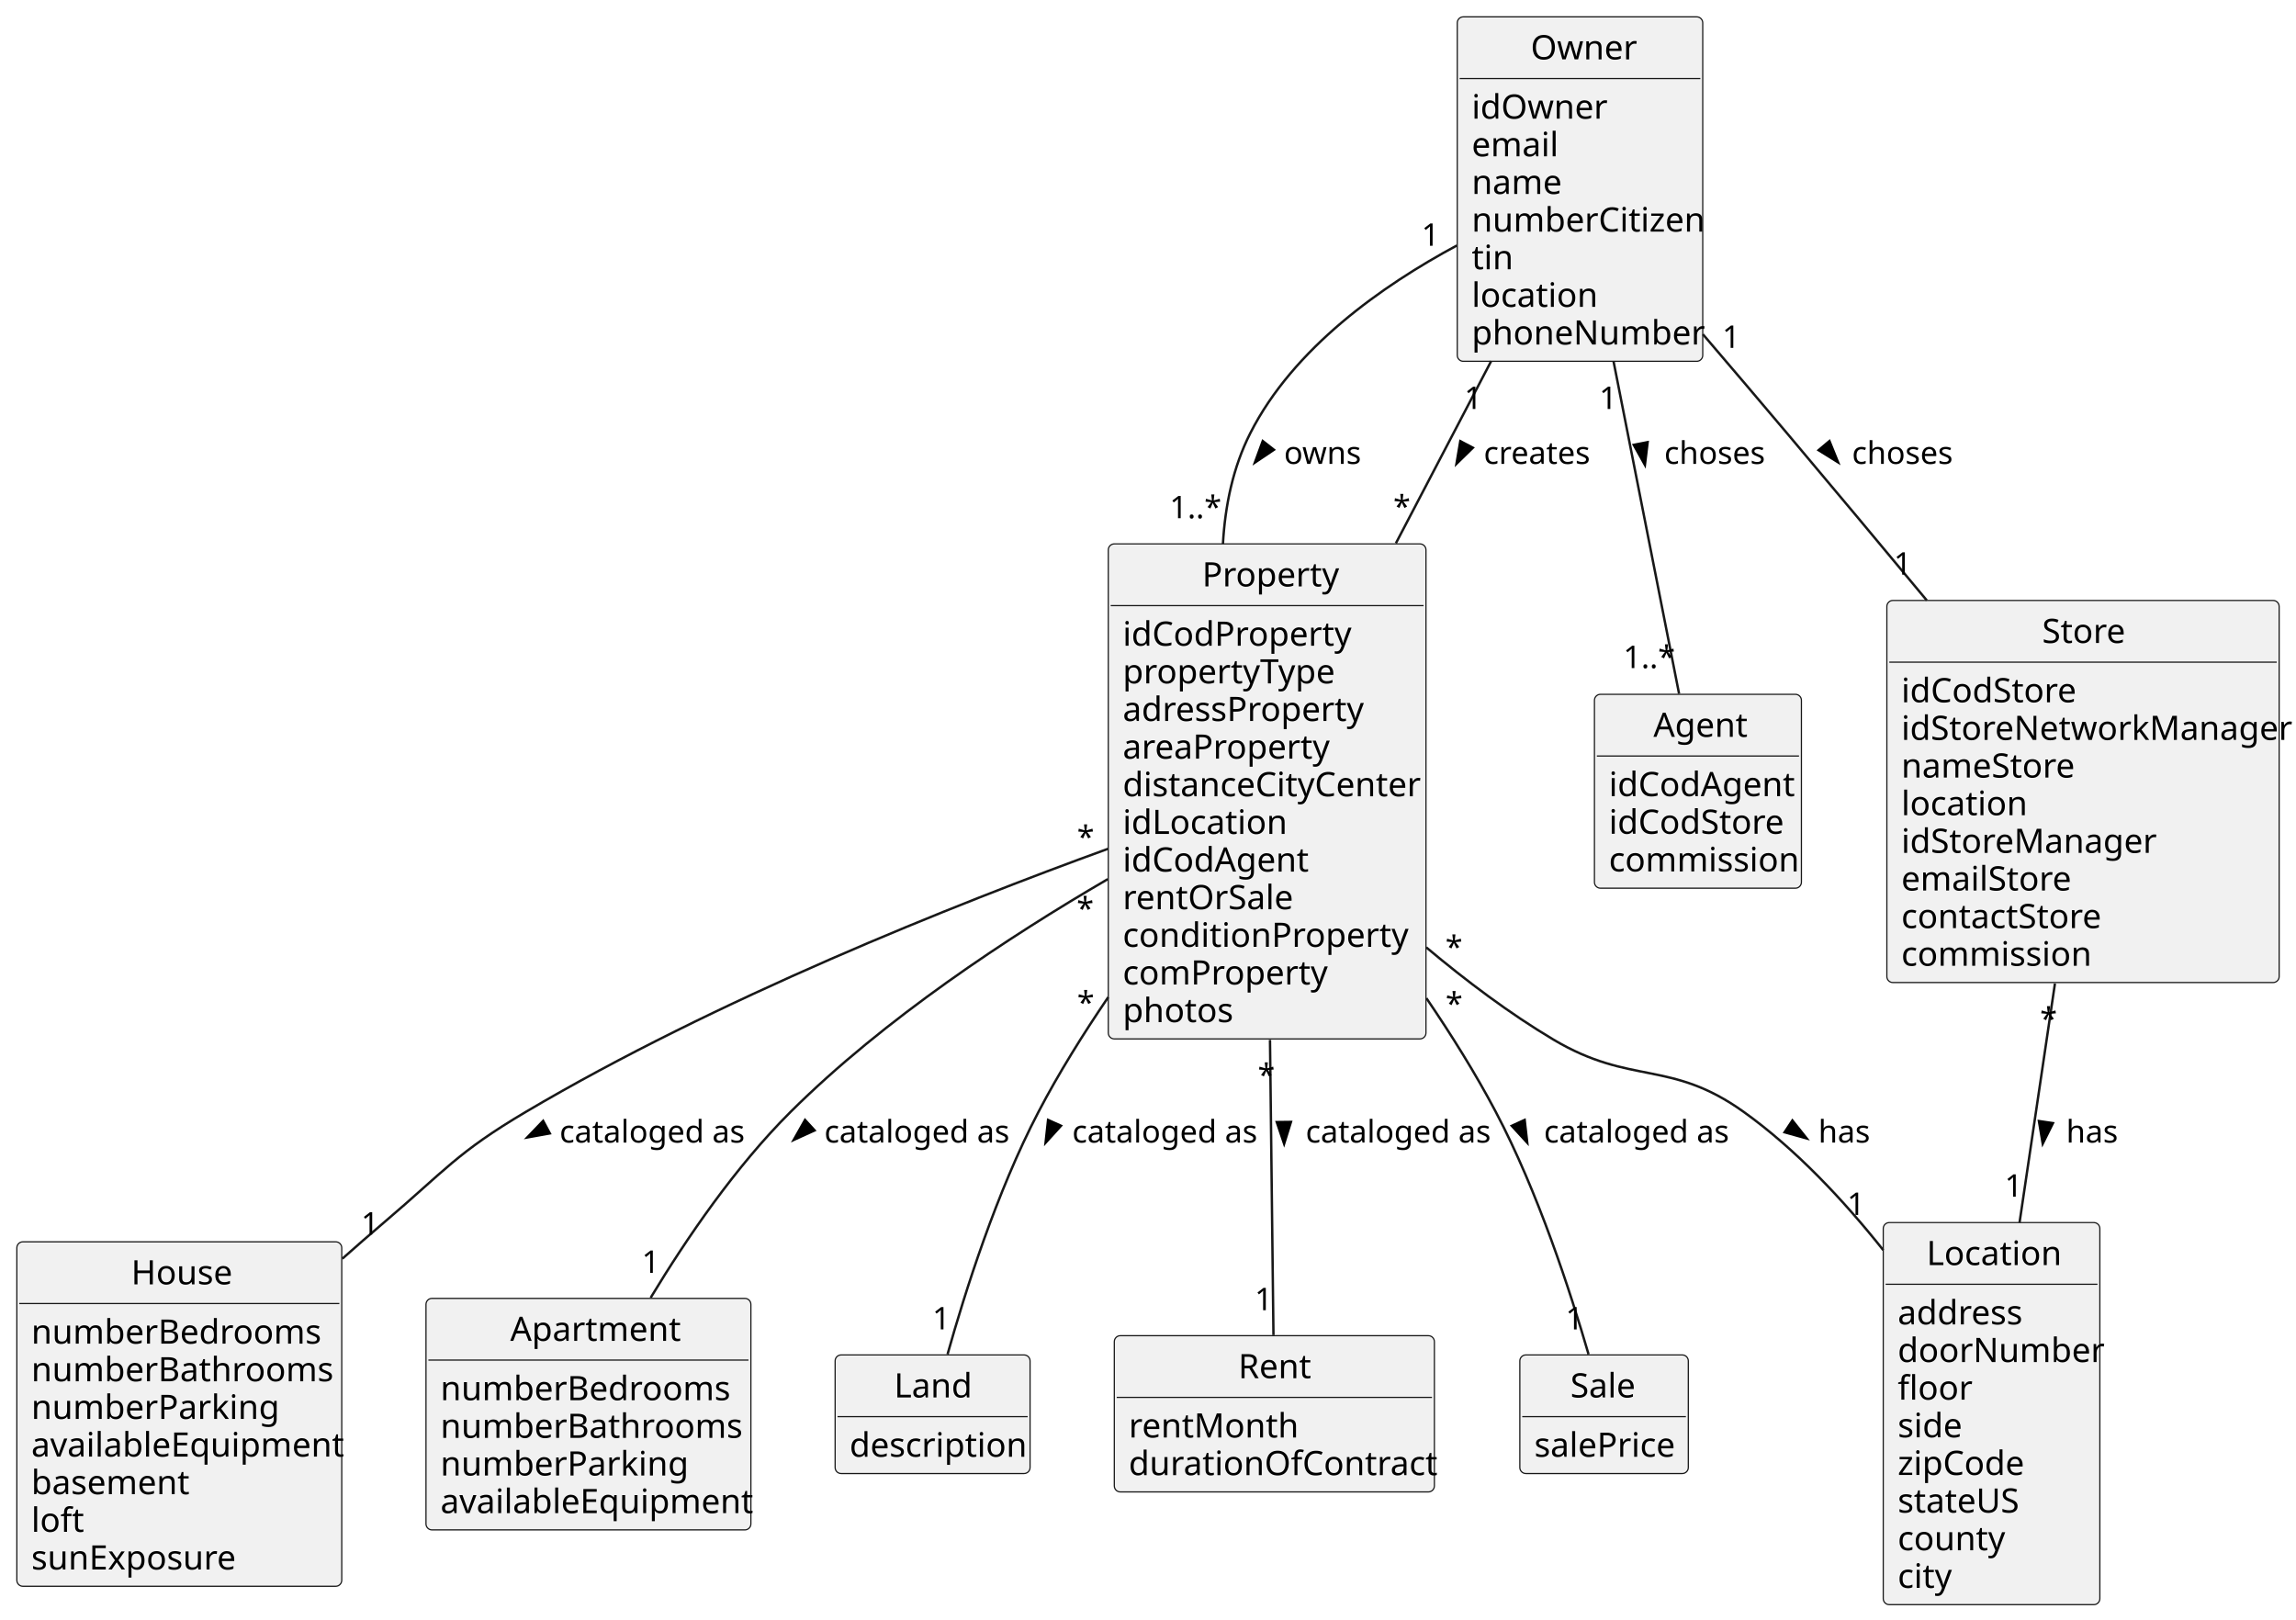
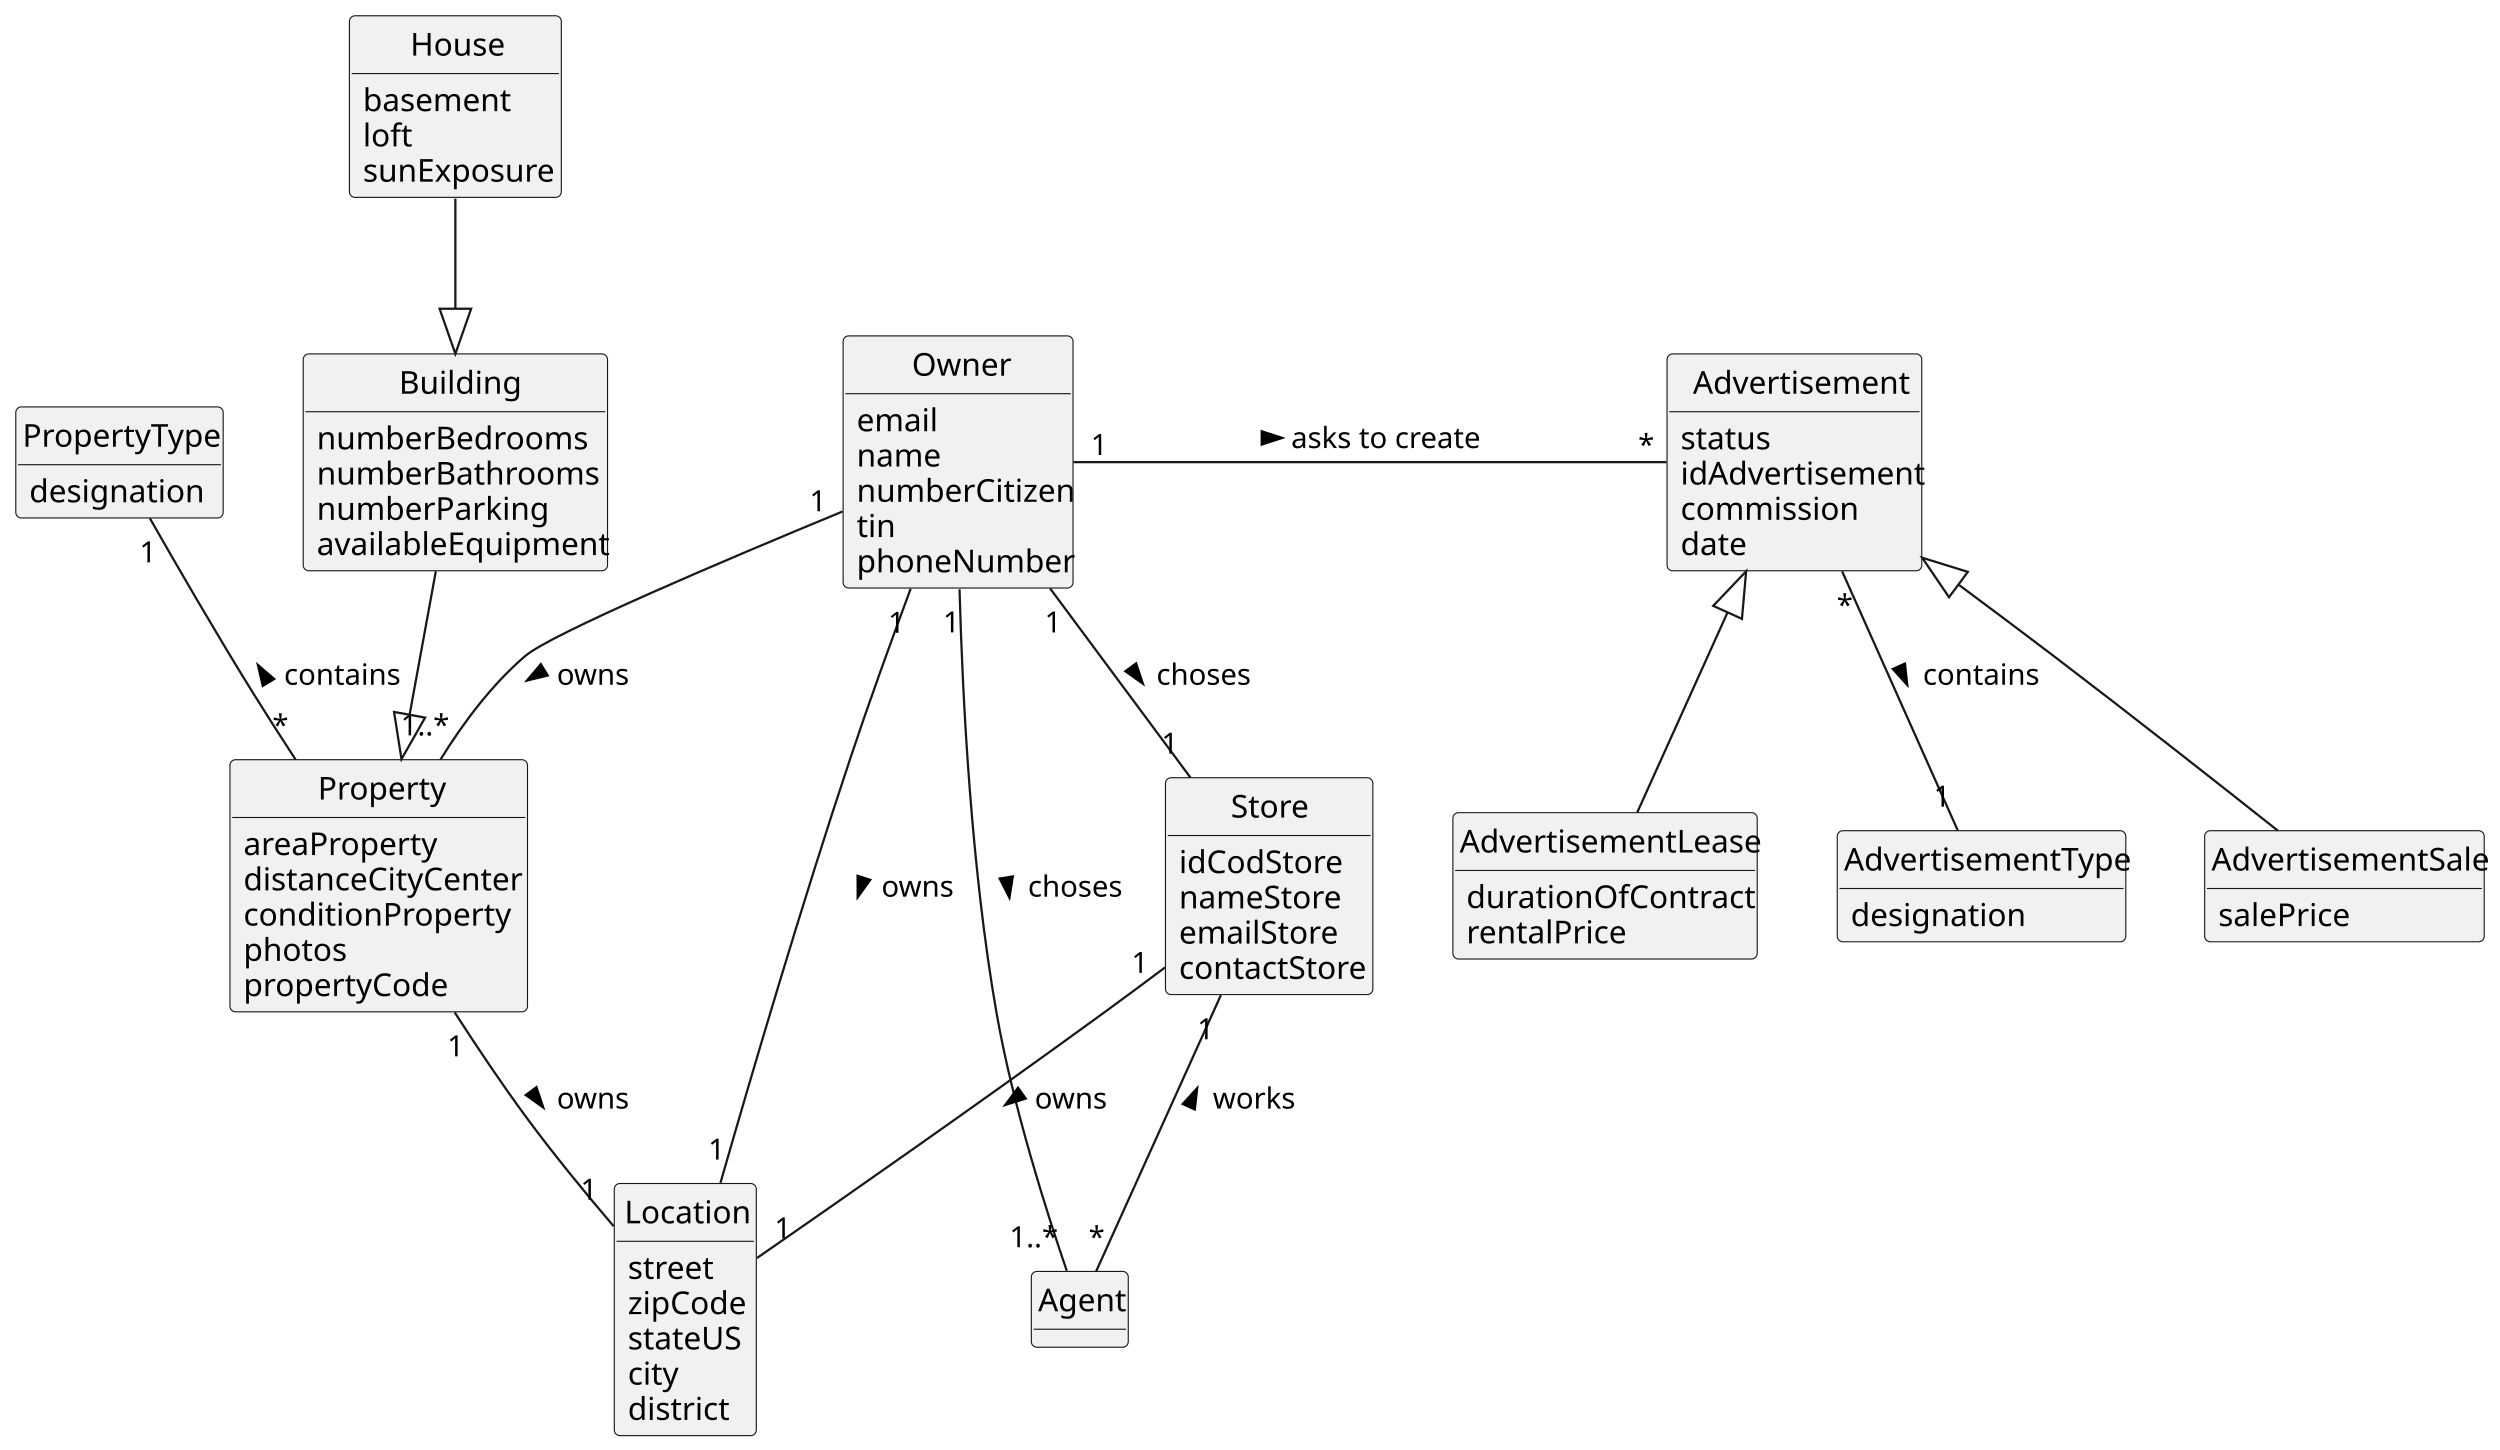
- <svg xmlns="http://www.w3.org/2000/svg" contentStyleType="text/css" height="673px" preserveAspectRatio="none" style="width:954px;height:673px;background:#FFFFFF;" version="1.1" viewBox="0 0 954 673" width="954px" zoomAndPan="magnify">
+ <svg xmlns="http://www.w3.org/2000/svg" contentStyleType="text/css" height="643px" preserveAspectRatio="none" style="width:1109px;height:643px;background:#FFFFFF;" version="1.1" viewBox="0 0 1109 643" width="1109px" zoomAndPan="magnify">
  <defs />
  <g>
    <g id="elem_Owner">
-       <rect codeLine="18" fill="#F1F1F1" height="143.125" id="Owner" rx="2.5" ry="2.5" style="stroke:#181818;stroke-width:0.5;" width="102" x="605.5" y="7" />
-       <text fill="#000000" font-family="sans-serif" font-size="14" lengthAdjust="spacing" textLength="41" x="636" y="24.674">Owner</text>
-       <line style="stroke:#181818;stroke-width:0.5;" x1="606.5" x2="706.5" y1="32.641" y2="32.641" />
-       <text fill="#000000" font-family="sans-serif" font-size="14" lengthAdjust="spacing" textLength="52" x="611.5" y="49.315">idOwner</text>
-       <text fill="#000000" font-family="sans-serif" font-size="14" lengthAdjust="spacing" textLength="33" x="611.5" y="64.955">email</text>
-       <text fill="#000000" font-family="sans-serif" font-size="14" lengthAdjust="spacing" textLength="35" x="611.5" y="80.596">name</text>
-       <text fill="#000000" font-family="sans-serif" font-size="14" lengthAdjust="spacing" textLength="90" x="611.5" y="96.236">numberCitizen</text>
-       <text fill="#000000" font-family="sans-serif" font-size="14" lengthAdjust="spacing" textLength="15" x="611.5" y="111.877">tin</text>
-       <text fill="#000000" font-family="sans-serif" font-size="14" lengthAdjust="spacing" textLength="49" x="611.5" y="127.518">location</text>
-       <text fill="#000000" font-family="sans-serif" font-size="14" lengthAdjust="spacing" textLength="89" x="611.5" y="143.158">phoneNumber</text>
+       <rect codeLine="18" fill="#F1F1F1" height="111.844" id="Owner" rx="2.5" ry="2.5" style="stroke:#181818;stroke-width:0.5;" width="102" x="374" y="149" />
+       <text fill="#000000" font-family="sans-serif" font-size="14" lengthAdjust="spacing" textLength="41" x="404.5" y="166.674">Owner</text>
+       <line style="stroke:#181818;stroke-width:0.5;" x1="375" x2="475" y1="174.641" y2="174.641" />
+       <text fill="#000000" font-family="sans-serif" font-size="14" lengthAdjust="spacing" textLength="33" x="380" y="191.315">email</text>
+       <text fill="#000000" font-family="sans-serif" font-size="14" lengthAdjust="spacing" textLength="35" x="380" y="206.955">name</text>
+       <text fill="#000000" font-family="sans-serif" font-size="14" lengthAdjust="spacing" textLength="90" x="380" y="222.596">numberCitizen</text>
+       <text fill="#000000" font-family="sans-serif" font-size="14" lengthAdjust="spacing" textLength="15" x="380" y="238.236">tin</text>
+       <text fill="#000000" font-family="sans-serif" font-size="14" lengthAdjust="spacing" textLength="89" x="380" y="253.877">phoneNumber</text>
    </g>
    <g id="elem_Property">
-       <rect codeLine="28" fill="#F1F1F1" height="205.688" id="Property" rx="2.5" ry="2.5" style="stroke:#181818;stroke-width:0.5;" width="132" x="460.5" y="226" />
-       <text fill="#000000" font-family="sans-serif" font-size="14" lengthAdjust="spacing" textLength="54" x="499.5" y="243.674">Property</text>
-       <line style="stroke:#181818;stroke-width:0.5;" x1="461.5" x2="591.5" y1="251.641" y2="251.641" />
-       <text fill="#000000" font-family="sans-serif" font-size="14" lengthAdjust="spacing" textLength="91" x="466.5" y="268.315">idCodProperty</text>
-       <text fill="#000000" font-family="sans-serif" font-size="14" lengthAdjust="spacing" textLength="85" x="466.5" y="283.955">propertyType</text>
-       <text fill="#000000" font-family="sans-serif" font-size="14" lengthAdjust="spacing" textLength="97" x="466.5" y="299.596">adressProperty</text>
-       <text fill="#000000" font-family="sans-serif" font-size="14" lengthAdjust="spacing" textLength="83" x="466.5" y="315.236">areaProperty</text>
-       <text fill="#000000" font-family="sans-serif" font-size="14" lengthAdjust="spacing" textLength="120" x="466.5" y="330.877">distanceCityCenter</text>
-       <text fill="#000000" font-family="sans-serif" font-size="14" lengthAdjust="spacing" textLength="65" x="466.5" y="346.518">idLocation</text>
-       <text fill="#000000" font-family="sans-serif" font-size="14" lengthAdjust="spacing" textLength="74" x="466.5" y="362.158">idCodAgent</text>
-       <text fill="#000000" font-family="sans-serif" font-size="14" lengthAdjust="spacing" textLength="69" x="466.5" y="377.799">rentOrSale</text>
-       <text fill="#000000" font-family="sans-serif" font-size="14" lengthAdjust="spacing" textLength="111" x="466.5" y="393.44">conditionProperty</text>
-       <text fill="#000000" font-family="sans-serif" font-size="14" lengthAdjust="spacing" textLength="80" x="466.5" y="409.08">comProperty</text>
-       <text fill="#000000" font-family="sans-serif" font-size="14" lengthAdjust="spacing" textLength="43" x="466.5" y="424.721">photos</text>
+       <rect codeLine="26" fill="#F1F1F1" height="111.844" id="Property" rx="2.5" ry="2.5" style="stroke:#181818;stroke-width:0.5;" width="132" x="102" y="337" />
+       <text fill="#000000" font-family="sans-serif" font-size="14" lengthAdjust="spacing" textLength="54" x="141" y="354.674">Property</text>
+       <line style="stroke:#181818;stroke-width:0.5;" x1="103" x2="233" y1="362.641" y2="362.641" />
+       <text fill="#000000" font-family="sans-serif" font-size="14" lengthAdjust="spacing" textLength="83" x="108" y="379.315">areaProperty</text>
+       <text fill="#000000" font-family="sans-serif" font-size="14" lengthAdjust="spacing" textLength="120" x="108" y="394.955">distanceCityCenter</text>
+       <text fill="#000000" font-family="sans-serif" font-size="14" lengthAdjust="spacing" textLength="111" x="108" y="410.596">conditionProperty</text>
+       <text fill="#000000" font-family="sans-serif" font-size="14" lengthAdjust="spacing" textLength="43" x="108" y="426.236">photos</text>
+       <text fill="#000000" font-family="sans-serif" font-size="14" lengthAdjust="spacing" textLength="87" x="108" y="441.877">propertyCode</text>
    </g>
    <g id="elem_House">
-       <rect codeLine="42" fill="#F1F1F1" height="143.125" id="House" rx="2.5" ry="2.5" style="stroke:#181818;stroke-width:0.5;" width="135" x="7" y="516" />
-       <text fill="#000000" font-family="sans-serif" font-size="14" lengthAdjust="spacing" textLength="40" x="54.5" y="533.674">House</text>
-       <line style="stroke:#181818;stroke-width:0.5;" x1="8" x2="141" y1="541.641" y2="541.641" />
-       <text fill="#000000" font-family="sans-serif" font-size="14" lengthAdjust="spacing" textLength="112" x="13" y="558.314">numberBedrooms</text>
-       <text fill="#000000" font-family="sans-serif" font-size="14" lengthAdjust="spacing" textLength="116" x="13" y="573.955">numberBathrooms</text>
-       <text fill="#000000" font-family="sans-serif" font-size="14" lengthAdjust="spacing" textLength="96" x="13" y="589.596">numberParking</text>
-       <text fill="#000000" font-family="sans-serif" font-size="14" lengthAdjust="spacing" textLength="123" x="13" y="605.236">availableEquipment</text>
-       <text fill="#000000" font-family="sans-serif" font-size="14" lengthAdjust="spacing" textLength="62" x="13" y="620.877">basement</text>
-       <text fill="#000000" font-family="sans-serif" font-size="14" lengthAdjust="spacing" textLength="19" x="13" y="636.518">loft</text>
-       <text fill="#000000" font-family="sans-serif" font-size="14" lengthAdjust="spacing" textLength="82" x="13" y="652.158">sunExposure</text>
+       <rect codeLine="34" fill="#F1F1F1" height="80.562" id="House" rx="2.5" ry="2.5" style="stroke:#181818;stroke-width:0.5;" width="94" x="155" y="7" />
+       <text fill="#000000" font-family="sans-serif" font-size="14" lengthAdjust="spacing" textLength="40" x="182" y="24.674">House</text>
+       <line style="stroke:#181818;stroke-width:0.5;" x1="156" x2="248" y1="32.641" y2="32.641" />
+       <text fill="#000000" font-family="sans-serif" font-size="14" lengthAdjust="spacing" textLength="62" x="161" y="49.315">basement</text>
+       <text fill="#000000" font-family="sans-serif" font-size="14" lengthAdjust="spacing" textLength="19" x="161" y="64.955">loft</text>
+       <text fill="#000000" font-family="sans-serif" font-size="14" lengthAdjust="spacing" textLength="82" x="161" y="80.596">sunExposure</text>
    </g>
-     <g id="elem_Apartment">
-       <rect codeLine="52" fill="#F1F1F1" height="96.203" id="Apartment" rx="2.5" ry="2.5" style="stroke:#181818;stroke-width:0.5;" width="135" x="177" y="539.5" />
-       <text fill="#000000" font-family="sans-serif" font-size="14" lengthAdjust="spacing" textLength="65" x="212" y="557.174">Apartment</text>
-       <line style="stroke:#181818;stroke-width:0.5;" x1="178" x2="311" y1="565.141" y2="565.141" />
-       <text fill="#000000" font-family="sans-serif" font-size="14" lengthAdjust="spacing" textLength="112" x="183" y="581.814">numberBedrooms</text>
-       <text fill="#000000" font-family="sans-serif" font-size="14" lengthAdjust="spacing" textLength="116" x="183" y="597.455">numberBathrooms</text>
-       <text fill="#000000" font-family="sans-serif" font-size="14" lengthAdjust="spacing" textLength="96" x="183" y="613.096">numberParking</text>
-       <text fill="#000000" font-family="sans-serif" font-size="14" lengthAdjust="spacing" textLength="123" x="183" y="628.736">availableEquipment</text>
+     <g id="elem_PropertyType">
+       <rect codeLine="40" fill="#F1F1F1" height="49.281" id="PropertyType" rx="2.5" ry="2.5" style="stroke:#181818;stroke-width:0.5;" width="92" x="7" y="180.5" />
+       <text fill="#000000" font-family="sans-serif" font-size="14" lengthAdjust="spacing" textLength="86" x="10" y="198.174">PropertyType</text>
+       <line style="stroke:#181818;stroke-width:0.5;" x1="8" x2="98" y1="206.141" y2="206.141" />
+       <text fill="#000000" font-family="sans-serif" font-size="14" lengthAdjust="spacing" textLength="73" x="13" y="222.815">designation</text>
    </g>
-     <g id="elem_Land">
-       <rect codeLine="59" fill="#F1F1F1" height="49.281" id="Land" rx="2.5" ry="2.5" style="stroke:#181818;stroke-width:0.5;" width="81" x="347" y="563" />
-       <text fill="#000000" font-family="sans-serif" font-size="14" lengthAdjust="spacing" textLength="32" x="371.5" y="580.674">Land</text>
-       <line style="stroke:#181818;stroke-width:0.5;" x1="348" x2="427" y1="588.641" y2="588.641" />
-       <text fill="#000000" font-family="sans-serif" font-size="14" lengthAdjust="spacing" textLength="69" x="353" y="605.314">description</text>
-     </g>
-     <g id="elem_Rent">
-       <rect codeLine="62" fill="#F1F1F1" height="64.922" id="Rent" rx="2.5" ry="2.5" style="stroke:#181818;stroke-width:0.5;" width="133" x="463" y="555" />
-       <text fill="#000000" font-family="sans-serif" font-size="14" lengthAdjust="spacing" textLength="30" x="514.5" y="572.674">Rent</text>
-       <line style="stroke:#181818;stroke-width:0.5;" x1="464" x2="595" y1="580.641" y2="580.641" />
-       <text fill="#000000" font-family="sans-serif" font-size="14" lengthAdjust="spacing" textLength="64" x="469" y="597.314">rentMonth</text>
-       <text fill="#000000" font-family="sans-serif" font-size="14" lengthAdjust="spacing" textLength="121" x="469" y="612.955">durationOfContract</text>
-     </g>
-     <g id="elem_Sale">
-       <rect codeLine="66" fill="#F1F1F1" height="49.281" id="Sale" rx="2.5" ry="2.5" style="stroke:#181818;stroke-width:0.5;" width="70" x="631.5" y="563" />
-       <text fill="#000000" font-family="sans-serif" font-size="14" lengthAdjust="spacing" textLength="28" x="652.5" y="580.674">Sale</text>
-       <line style="stroke:#181818;stroke-width:0.5;" x1="632.5" x2="700.5" y1="588.641" y2="588.641" />
-       <text fill="#000000" font-family="sans-serif" font-size="14" lengthAdjust="spacing" textLength="58" x="637.5" y="605.314">salePrice</text>
+     <g id="elem_Building">
+       <rect codeLine="44" fill="#F1F1F1" height="96.203" id="Building" rx="2.5" ry="2.5" style="stroke:#181818;stroke-width:0.5;" width="135" x="134.5" y="157" />
+       <text fill="#000000" font-family="sans-serif" font-size="14" lengthAdjust="spacing" textLength="50" x="177" y="174.674">Building</text>
+       <line style="stroke:#181818;stroke-width:0.5;" x1="135.5" x2="268.5" y1="182.641" y2="182.641" />
+       <text fill="#000000" font-family="sans-serif" font-size="14" lengthAdjust="spacing" textLength="112" x="140.5" y="199.315">numberBedrooms</text>
+       <text fill="#000000" font-family="sans-serif" font-size="14" lengthAdjust="spacing" textLength="116" x="140.5" y="214.955">numberBathrooms</text>
+       <text fill="#000000" font-family="sans-serif" font-size="14" lengthAdjust="spacing" textLength="96" x="140.5" y="230.596">numberParking</text>
+       <text fill="#000000" font-family="sans-serif" font-size="14" lengthAdjust="spacing" textLength="123" x="140.5" y="246.236">availableEquipment</text>
    </g>
    <g id="elem_Location">
-       <rect codeLine="70" fill="#F1F1F1" height="158.766" id="Location" rx="2.5" ry="2.5" style="stroke:#181818;stroke-width:0.5;" width="90" x="782.5" y="508" />
-       <text fill="#000000" font-family="sans-serif" font-size="14" lengthAdjust="spacing" textLength="54" x="800.5" y="525.674">Location</text>
-       <line style="stroke:#181818;stroke-width:0.5;" x1="783.5" x2="871.5" y1="533.641" y2="533.641" />
-       <text fill="#000000" font-family="sans-serif" font-size="14" lengthAdjust="spacing" textLength="51" x="788.5" y="550.314">address</text>
-       <text fill="#000000" font-family="sans-serif" font-size="14" lengthAdjust="spacing" textLength="78" x="788.5" y="565.955">doorNumber</text>
-       <text fill="#000000" font-family="sans-serif" font-size="14" lengthAdjust="spacing" textLength="28" x="788.5" y="581.596">floor</text>
-       <text fill="#000000" font-family="sans-serif" font-size="14" lengthAdjust="spacing" textLength="26" x="788.5" y="597.236">side</text>
-       <text fill="#000000" font-family="sans-serif" font-size="14" lengthAdjust="spacing" textLength="51" x="788.5" y="612.877">zipCode</text>
-       <text fill="#000000" font-family="sans-serif" font-size="14" lengthAdjust="spacing" textLength="49" x="788.5" y="628.518">stateUS</text>
-       <text fill="#000000" font-family="sans-serif" font-size="14" lengthAdjust="spacing" textLength="42" x="788.5" y="644.158">county</text>
-       <text fill="#000000" font-family="sans-serif" font-size="14" lengthAdjust="spacing" textLength="21" x="788.5" y="659.799">city</text>
+       <rect codeLine="51" fill="#F1F1F1" height="111.844" id="Location" rx="2.5" ry="2.5" style="stroke:#181818;stroke-width:0.5;" width="63" x="272.5" y="525" />
+       <text fill="#000000" font-family="sans-serif" font-size="14" lengthAdjust="spacing" textLength="54" x="277" y="542.674">Location</text>
+       <line style="stroke:#181818;stroke-width:0.5;" x1="273.5" x2="334.5" y1="550.641" y2="550.641" />
+       <text fill="#000000" font-family="sans-serif" font-size="14" lengthAdjust="spacing" textLength="36" x="278.5" y="567.314">street</text>
+       <text fill="#000000" font-family="sans-serif" font-size="14" lengthAdjust="spacing" textLength="51" x="278.5" y="582.955">zipCode</text>
+       <text fill="#000000" font-family="sans-serif" font-size="14" lengthAdjust="spacing" textLength="49" x="278.5" y="598.596">stateUS</text>
+       <text fill="#000000" font-family="sans-serif" font-size="14" lengthAdjust="spacing" textLength="21" x="278.5" y="614.236">city</text>
+       <text fill="#000000" font-family="sans-serif" font-size="14" lengthAdjust="spacing" textLength="41" x="278.5" y="629.877">district</text>
+     </g>
+     <g id="elem_Advertisement">
+       <rect codeLine="58" fill="#F1F1F1" height="96.203" id="Advertisement" rx="2.5" ry="2.5" style="stroke:#181818;stroke-width:0.5;" width="113" x="739.5" y="157" />
+       <text fill="#000000" font-family="sans-serif" font-size="14" lengthAdjust="spacing" textLength="90" x="751" y="174.674">Advertisement</text>
+       <line style="stroke:#181818;stroke-width:0.5;" x1="740.5" x2="851.5" y1="182.641" y2="182.641" />
+       <text fill="#000000" font-family="sans-serif" font-size="14" lengthAdjust="spacing" textLength="38" x="745.5" y="199.315">status</text>
+       <text fill="#000000" font-family="sans-serif" font-size="14" lengthAdjust="spacing" textLength="101" x="745.5" y="214.955">idAdvertisement</text>
+       <text fill="#000000" font-family="sans-serif" font-size="14" lengthAdjust="spacing" textLength="73" x="745.5" y="230.596">commission</text>
+       <text fill="#000000" font-family="sans-serif" font-size="14" lengthAdjust="spacing" textLength="28" x="745.5" y="246.236">date</text>
+     </g>
+     <g id="elem_AdvertisementSale">
+       <rect codeLine="65" fill="#F1F1F1" height="49.281" id="AdvertisementSale" rx="2.5" ry="2.5" style="stroke:#181818;stroke-width:0.5;" width="124" x="978" y="368.5" />
+       <text fill="#000000" font-family="sans-serif" font-size="14" lengthAdjust="spacing" textLength="118" x="981" y="386.174">AdvertisementSale</text>
+       <line style="stroke:#181818;stroke-width:0.5;" x1="979" x2="1101" y1="394.141" y2="394.141" />
+       <text fill="#000000" font-family="sans-serif" font-size="14" lengthAdjust="spacing" textLength="58" x="984" y="410.815">salePrice</text>
+     </g>
+     <g id="elem_AdvertisementLease">
+       <rect codeLine="69" fill="#F1F1F1" height="64.922" id="AdvertisementLease" rx="2.5" ry="2.5" style="stroke:#181818;stroke-width:0.5;" width="135" x="644.5" y="360.5" />
+       <text fill="#000000" font-family="sans-serif" font-size="14" lengthAdjust="spacing" textLength="129" x="647.5" y="378.174">AdvertisementLease</text>
+       <line style="stroke:#181818;stroke-width:0.5;" x1="645.5" x2="778.5" y1="386.141" y2="386.141" />
+       <text fill="#000000" font-family="sans-serif" font-size="14" lengthAdjust="spacing" textLength="121" x="650.5" y="402.815">durationOfContract</text>
+       <text fill="#000000" font-family="sans-serif" font-size="14" lengthAdjust="spacing" textLength="68" x="650.5" y="418.455">rentalPrice</text>
+     </g>
+     <g id="elem_AdvertisementType">
+       <rect codeLine="75" fill="#F1F1F1" height="49.281" id="AdvertisementType" rx="2.5" ry="2.5" style="stroke:#181818;stroke-width:0.5;" width="128" x="815" y="368.5" />
+       <text fill="#000000" font-family="sans-serif" font-size="14" lengthAdjust="spacing" textLength="122" x="818" y="386.174">AdvertisementType</text>
+       <line style="stroke:#181818;stroke-width:0.5;" x1="816" x2="942" y1="394.141" y2="394.141" />
+       <text fill="#000000" font-family="sans-serif" font-size="14" lengthAdjust="spacing" textLength="73" x="821" y="410.815">designation</text>
    </g>
    <g id="elem_Agent">
-       <rect codeLine="82" fill="#F1F1F1" height="80.562" id="Agent" rx="2.5" ry="2.5" style="stroke:#181818;stroke-width:0.5;" width="86" x="662.5" y="288.5" />
-       <text fill="#000000" font-family="sans-serif" font-size="14" lengthAdjust="spacing" textLength="37" x="687" y="306.174">Agent</text>
-       <line style="stroke:#181818;stroke-width:0.5;" x1="663.5" x2="747.5" y1="314.141" y2="314.141" />
-       <text fill="#000000" font-family="sans-serif" font-size="14" lengthAdjust="spacing" textLength="74" x="668.5" y="330.815">idCodAgent</text>
-       <text fill="#000000" font-family="sans-serif" font-size="14" lengthAdjust="spacing" textLength="71" x="668.5" y="346.455">idCodStore</text>
-       <text fill="#000000" font-family="sans-serif" font-size="14" lengthAdjust="spacing" textLength="73" x="668.5" y="362.096">commission</text>
+       <rect codeLine="79" fill="#F1F1F1" height="33.641" id="Agent" rx="2.5" ry="2.5" style="stroke:#181818;stroke-width:0.5;" width="43" x="457.5" y="564" />
+       <text fill="#000000" font-family="sans-serif" font-size="14" lengthAdjust="spacing" textLength="37" x="460.5" y="581.674">Agent</text>
+       <line style="stroke:#181818;stroke-width:0.5;" x1="458.5" x2="499.5" y1="589.641" y2="589.641" />
    </g>
    <g id="elem_Store">
-       <rect codeLine="88" fill="#F1F1F1" height="158.766" id="Store" rx="2.5" ry="2.5" style="stroke:#181818;stroke-width:0.5;" width="163" x="784" y="249.5" />
-       <text fill="#000000" font-family="sans-serif" font-size="14" lengthAdjust="spacing" textLength="34" x="848.5" y="267.174">Store</text>
-       <line style="stroke:#181818;stroke-width:0.5;" x1="785" x2="946" y1="275.141" y2="275.141" />
-       <text fill="#000000" font-family="sans-serif" font-size="14" lengthAdjust="spacing" textLength="71" x="790" y="291.815">idCodStore</text>
-       <text fill="#000000" font-family="sans-serif" font-size="14" lengthAdjust="spacing" textLength="151" x="790" y="307.455">idStoreNetworkManager</text>
-       <text fill="#000000" font-family="sans-serif" font-size="14" lengthAdjust="spacing" textLength="69" x="790" y="323.096">nameStore</text>
-       <text fill="#000000" font-family="sans-serif" font-size="14" lengthAdjust="spacing" textLength="49" x="790" y="338.736">location</text>
-       <text fill="#000000" font-family="sans-serif" font-size="14" lengthAdjust="spacing" textLength="101" x="790" y="354.377">idStoreManager</text>
-       <text fill="#000000" font-family="sans-serif" font-size="14" lengthAdjust="spacing" textLength="67" x="790" y="370.018">emailStore</text>
-       <text fill="#000000" font-family="sans-serif" font-size="14" lengthAdjust="spacing" textLength="80" x="790" y="385.658">contactStore</text>
-       <text fill="#000000" font-family="sans-serif" font-size="14" lengthAdjust="spacing" textLength="73" x="790" y="401.299">commission</text>
+       <rect codeLine="82" fill="#F1F1F1" height="96.203" id="Store" rx="2.5" ry="2.5" style="stroke:#181818;stroke-width:0.5;" width="92" x="517" y="345" />
+       <text fill="#000000" font-family="sans-serif" font-size="14" lengthAdjust="spacing" textLength="34" x="546" y="362.674">Store</text>
+       <line style="stroke:#181818;stroke-width:0.5;" x1="518" x2="608" y1="370.641" y2="370.641" />
+       <text fill="#000000" font-family="sans-serif" font-size="14" lengthAdjust="spacing" textLength="71" x="523" y="387.315">idCodStore</text>
+       <text fill="#000000" font-family="sans-serif" font-size="14" lengthAdjust="spacing" textLength="69" x="523" y="402.955">nameStore</text>
+       <text fill="#000000" font-family="sans-serif" font-size="14" lengthAdjust="spacing" textLength="67" x="523" y="418.596">emailStore</text>
+       <text fill="#000000" font-family="sans-serif" font-size="14" lengthAdjust="spacing" textLength="80" x="523" y="434.236">contactStore</text>
    </g>
    <g id="link_Owner_Property">
-       <path codeLine="100" d="M605.33,102.01 C574.34,118.66 537.43,144.61 519.5,180 C512.35,194.11 509.04,209.98 508.14,225.96 " fill="none" id="Owner-Property" style="stroke:#181818;stroke-width:1.0;" />
-       <polygon fill="#000000" points="521.415,192.196,529.309,186.892,524.683,183.265,521.415,192.196" style="stroke:#000000;stroke-width:1.0;" />
-       <text fill="#000000" font-family="sans-serif" font-size="13" lengthAdjust="spacing" textLength="30" x="533.5" y="192.769">owns</text>
-       <text fill="#000000" font-family="sans-serif" font-size="13" lengthAdjust="spacing" textLength="7" x="590.642" y="102.128">1</text>
-       <text fill="#000000" font-family="sans-serif" font-size="13" lengthAdjust="spacing" textLength="20" x="485.969" y="215.336">1..*</text>
+       <path codeLine="90" d="M373.8,226.88 C320.88,248.74 244.42,281.22 233,291 C218.19,303.68 205.52,320.57 195.42,336.9 " fill="none" id="Owner-Property" style="stroke:#181818;stroke-width:1.0;" />
+       <polygon fill="#000000" points="233.744,301.887,242.986,299.64,239.9,294.637,233.744,301.887" style="stroke:#000000;stroke-width:1.0;" />
+       <text fill="#000000" font-family="sans-serif" font-size="13" lengthAdjust="spacing" textLength="30" x="247" y="303.769">owns</text>
+       <text fill="#000000" font-family="sans-serif" font-size="13" lengthAdjust="spacing" textLength="7" x="359.108" y="226.789">1</text>
+       <text fill="#000000" font-family="sans-serif" font-size="13" lengthAdjust="spacing" textLength="20" x="177.761" y="326.235">1..*</text>
    </g>
-     <g id="link_Owner_Property">
-       <path codeLine="103" d="M619.59,150.05 C607.28,173.58 593.31,200.29 580,225.74 " fill="none" id="Owner-Property-1" style="stroke:#181818;stroke-width:1.0;" />
-       <polygon fill="#000000" points="605.183,192.692,611.979,186.04,606.771,183.315,605.183,192.692" style="stroke:#000000;stroke-width:1.0;" />
-       <text fill="#000000" font-family="sans-serif" font-size="13" lengthAdjust="spacing" textLength="43" x="616.5" y="192.769">creates</text>
-       <text fill="#000000" font-family="sans-serif" font-size="13" lengthAdjust="spacing" textLength="7" x="608.423" y="169.94">1</text>
-       <text fill="#000000" font-family="sans-serif" font-size="13" lengthAdjust="spacing" textLength="5" x="578.905" y="215.099">*</text>
+     <g id="link_House_Building">
+       <path codeLine="92" d="M202,88.14 C202,102.97 202,120.24 202,136.86 " fill="none" id="House-to-Building" style="stroke:#181818;stroke-width:1.0;" />
+       <polygon fill="none" points="209,136.96,202,156.96,195,136.96,209,136.96" style="stroke:#181818;stroke-width:1.0;" />
+     </g>
+     <g id="link_Building_Property">
+       <path codeLine="94" d="M193.33,253.42 C189.81,272.67 185.66,295.38 181.75,316.78 " fill="none" id="Building-to-Property" style="stroke:#181818;stroke-width:1.0;" />
+       <polygon fill="none" points="188.58,318.33,178.1,336.75,174.81,315.82,188.58,318.33" style="stroke:#181818;stroke-width:1.0;" />
+     </g>
+     <g id="link_Property_Location">
+       <path codeLine="96" d="M201.7,449.09 C211.43,464.22 222.32,480.47 233,495 C245.19,511.58 259.59,529.15 272.23,543.98 " fill="none" id="Property-Location" style="stroke:#181818;stroke-width:1.0;" />
+       <polygon fill="#000000" points="240.983,491.275,237.946,482.262,233.228,485.768,240.983,491.275" style="stroke:#000000;stroke-width:1.0;" />
+       <text fill="#000000" font-family="sans-serif" font-size="13" lengthAdjust="spacing" textLength="30" x="247" y="491.769">owns</text>
+       <text fill="#000000" font-family="sans-serif" font-size="13" lengthAdjust="spacing" textLength="7" x="198.381" y="468.589">1</text>
+       <text fill="#000000" font-family="sans-serif" font-size="13" lengthAdjust="spacing" textLength="7" x="257.515" y="532.193">1</text>
+     </g>
+     <g id="link_Owner_Location">
+       <path codeLine="98" d="M403.95,261.2 C395.28,284.48 385.34,311.95 377,337 C355.7,400.94 333.79,475.25 319.6,524.7 " fill="none" id="Owner-Location" style="stroke:#181818;stroke-width:1.0;" />
+       <polygon fill="#000000" points="380.476,398.024,386.032,390.305,380.434,388.513,380.476,398.024" style="stroke:#000000;stroke-width:1.0;" />
+       <text fill="#000000" font-family="sans-serif" font-size="13" lengthAdjust="spacing" textLength="30" x="391" y="397.769">owns</text>
+       <text fill="#000000" font-family="sans-serif" font-size="13" lengthAdjust="spacing" textLength="7" x="393.958" y="280.712">1</text>
+       <text fill="#000000" font-family="sans-serif" font-size="13" lengthAdjust="spacing" textLength="7" x="314.15" y="514.402">1</text>
+     </g>
+     <g id="link_PropertyType_Property">
+       <path codeLine="100" d="M66.47,229.89 C78.2,250.49 95.83,280.95 112,307 C118.06,316.76 124.65,327.04 131.12,336.95 " fill="none" id="PropertyType-Property" style="stroke:#181818;stroke-width:1.0;" />
+       <polygon fill="#000000" points="114.415,294.982,116.575,304.244,121.607,301.205,114.415,294.982" style="stroke:#000000;stroke-width:1.0;" />
+       <text fill="#000000" font-family="sans-serif" font-size="13" lengthAdjust="spacing" textLength="49" x="126" y="303.769">contains</text>
+       <text fill="#000000" font-family="sans-serif" font-size="13" lengthAdjust="spacing" textLength="7" x="61.9" y="249.461">1</text>
+       <text fill="#000000" font-family="sans-serif" font-size="13" lengthAdjust="spacing" textLength="5" x="120.828" y="326.292">*</text>
+     </g>
+     <g id="link_Owner_Advertisement">
+       <path codeLine="102" d="M476.2,205 C545.17,205 667.55,205 739.26,205 " fill="none" id="Owner-Advertisement" style="stroke:#181818;stroke-width:1.0;" />
+       <polygon fill="#000000" points="568.75,194.262,559.705,191.323,559.705,197.201,568.75,194.262" style="stroke:#000000;stroke-width:1.0;" />
+       <text fill="#000000" font-family="sans-serif" font-size="13" lengthAdjust="spacing" textLength="83" x="572.75" y="198.769">asks to create</text>
+       <text fill="#000000" font-family="sans-serif" font-size="13" lengthAdjust="spacing" textLength="7" x="483.892" y="201.832">1</text>
+       <text fill="#000000" font-family="sans-serif" font-size="13" lengthAdjust="spacing" textLength="5" x="726.67" y="201.892">*</text>
+     </g>
+     <g id="link_Advertisement_AdvertisementSale">
+       <path codeLine="104" d="M868.84,259.36 C882.88,269.79 897.44,280.68 911,291 C945.41,317.18 984.43,347.88 1010.46,368.5 " fill="none" id="Advertisement-backto-AdvertisementSale" style="stroke:#181818;stroke-width:1.0;" />
+       <polygon fill="none" points="864.59,264.93,852.68,247.41,872.92,253.68,864.59,264.93" style="stroke:#181818;stroke-width:1.0;" />
+     </g>
+     <g id="link_Advertisement_AdvertisementLease">
+       <path codeLine="106" d="M766.21,271.96 C752.62,302.05 737.17,336.27 726.25,360.45 " fill="none" id="Advertisement-backto-AdvertisementLease" style="stroke:#181818;stroke-width:1.0;" />
+       <polygon fill="none" points="759.97,268.76,774.59,253.42,772.73,274.53,759.97,268.76" style="stroke:#181818;stroke-width:1.0;" />
+     </g>
+     <g id="link_Advertisement_AdvertisementType">
+       <path codeLine="108" d="M817.16,253.42 C833.59,290.23 855.66,339.69 868.51,368.49 " fill="none" id="Advertisement-AdvertisementType" style="stroke:#181818;stroke-width:1.0;" />
+       <polygon fill="#000000" points="846.038,303.828,845.035,294.37,839.668,296.765,846.038,303.828" style="stroke:#000000;stroke-width:1.0;" />
+       <text fill="#000000" font-family="sans-serif" font-size="13" lengthAdjust="spacing" textLength="49" x="853" y="303.769">contains</text>
+       <text fill="#000000" font-family="sans-serif" font-size="13" lengthAdjust="spacing" textLength="5" x="814.784" y="273.005">*</text>
+       <text fill="#000000" font-family="sans-serif" font-size="13" lengthAdjust="spacing" textLength="7" x="857.75" y="357.823">1</text>
    </g>
    <g id="link_Owner_Agent">
-       <path codeLine="101" d="M670.41,150.05 C679.24,194.81 690.34,251.1 697.66,288.25 " fill="none" id="Owner-Agent" style="stroke:#181818;stroke-width:1.0;" />
-       <polygon fill="#000000" points="683.467,193.167,684.601,183.725,678.834,184.862,683.467,193.167" style="stroke:#000000;stroke-width:1.0;" />
-       <text fill="#000000" font-family="sans-serif" font-size="13" lengthAdjust="spacing" textLength="42" x="691.5" y="192.769">choses</text>
-       <text fill="#000000" font-family="sans-serif" font-size="13" lengthAdjust="spacing" textLength="7" x="664.484" y="169.94">1</text>
-       <text fill="#000000" font-family="sans-serif" font-size="13" lengthAdjust="spacing" textLength="20" x="674.482" y="277.599">1..*</text>
+       <path codeLine="110" d="M425.65,261.4 C426.99,310.91 430.89,385.26 442,449 C449.34,491.14 464.8,539.18 473.22,563.71 " fill="none" id="Owner-Agent" style="stroke:#181818;stroke-width:1.0;" />
+       <polygon fill="#000000" points="447.777,398.201,449.274,388.809,443.468,389.723,447.777,398.201" style="stroke:#000000;stroke-width:1.0;" />
+       <text fill="#000000" font-family="sans-serif" font-size="13" lengthAdjust="spacing" textLength="42" x="456" y="397.769">choses</text>
+       <text fill="#000000" font-family="sans-serif" font-size="13" lengthAdjust="spacing" textLength="7" x="418.32" y="280.538">1</text>
+       <text fill="#000000" font-family="sans-serif" font-size="13" lengthAdjust="spacing" textLength="20" x="447.796" y="553.281">1..*</text>
    </g>
    <g id="link_Owner_Store">
-       <path codeLine="102" d="M707.57,138.9 C719.1,152.38 731.25,166.66 742.5,180 C761.45,202.48 781.91,226.99 800.6,249.48 " fill="none" id="Owner-Store" style="stroke:#181818;stroke-width:1.0;" />
-       <polygon fill="#000000" points="763.719,192.088,760.145,183.274,755.647,187.058,763.719,192.088" style="stroke:#000000;stroke-width:1.0;" />
-       <text fill="#000000" font-family="sans-serif" font-size="13" lengthAdjust="spacing" textLength="42" x="769.5" y="192.769">choses</text>
-       <text fill="#000000" font-family="sans-serif" font-size="13" lengthAdjust="spacing" textLength="7" x="715.585" y="144.541">1</text>
-       <text fill="#000000" font-family="sans-serif" font-size="13" lengthAdjust="spacing" textLength="7" x="786.867" y="238.769">1</text>
-     </g>
-     <g id="link_Property_House">
-       <path codeLine="104" d="M460.44,352.67 C396.42,375.93 297.64,415.25 218.5,462 C189.87,478.91 184.85,486.48 159.5,508 C153.83,512.81 148.03,517.87 142.25,523.01 " fill="none" id="Property-House" style="stroke:#181818;stroke-width:1.0;" />
-       <polygon fill="#000000" points="219.092,472.622,228.453,470.944,225.679,465.762,219.092,472.622" style="stroke:#000000;stroke-width:1.0;" />
-       <text fill="#000000" font-family="sans-serif" font-size="13" lengthAdjust="spacing" textLength="74" x="232.5" y="474.769">cataloged as</text>
-       <text fill="#000000" font-family="sans-serif" font-size="13" lengthAdjust="spacing" textLength="5" x="447.513" y="352.414">*</text>
-       <text fill="#000000" font-family="sans-serif" font-size="13" lengthAdjust="spacing" textLength="7" x="150.043" y="512.981">1</text>
-     </g>
-     <g id="link_Property_Apartment">
-       <path codeLine="105" d="M460.28,365.3 C419.38,389.14 367.46,423.25 328.5,462 C305.67,484.71 285.31,514.48 270.36,539.22 " fill="none" id="Property-Apartment" style="stroke:#181818;stroke-width:1.0;" />
-       <polygon fill="#000000" points="329.813,473.639,338.468,469.697,334.498,465.362,329.813,473.639" style="stroke:#000000;stroke-width:1.0;" />
-       <text fill="#000000" font-family="sans-serif" font-size="13" lengthAdjust="spacing" textLength="74" x="342.5" y="474.769">cataloged as</text>
-       <text fill="#000000" font-family="sans-serif" font-size="13" lengthAdjust="spacing" textLength="5" x="447.334" y="382.123">*</text>
-       <text fill="#000000" font-family="sans-serif" font-size="13" lengthAdjust="spacing" textLength="7" x="266.644" y="528.893">1</text>
-     </g>
-     <g id="link_Property_Land">
-       <path codeLine="106" d="M460.47,414.35 C450,429.73 439.87,445.99 431.5,462 C414.08,495.32 400.92,537.04 393.71,562.73 " fill="none" id="Property-Land" style="stroke:#181818;stroke-width:1.0;" />
-       <polygon fill="#000000" points="434.449,474.822,440.84,467.779,435.48,465.367,434.449,474.822" style="stroke:#000000;stroke-width:1.0;" />
-       <text fill="#000000" font-family="sans-serif" font-size="13" lengthAdjust="spacing" textLength="74" x="445.5" y="474.769">cataloged as</text>
-       <text fill="#000000" font-family="sans-serif" font-size="13" lengthAdjust="spacing" textLength="5" x="447.546" y="421.226">*</text>
-       <text fill="#000000" font-family="sans-serif" font-size="13" lengthAdjust="spacing" textLength="7" x="387.404" y="552.389">1</text>
-     </g>
-     <g id="link_Property_Rent">
-       <path codeLine="107" d="M527.69,432.11 C528.21,475.98 528.77,524.11 529.13,554.77 " fill="none" id="Property-Rent" style="stroke:#181818;stroke-width:1.0;" />
-       <polygon fill="#000000" points="533.559,475.261,536.391,466.182,530.514,466.251,533.559,475.261" style="stroke:#000000;stroke-width:1.0;" />
-       <text fill="#000000" font-family="sans-serif" font-size="13" lengthAdjust="spacing" textLength="74" x="542.5" y="474.769">cataloged as</text>
-       <text fill="#000000" font-family="sans-serif" font-size="13" lengthAdjust="spacing" textLength="5" x="522.602" y="451.305">*</text>
-       <text fill="#000000" font-family="sans-serif" font-size="13" lengthAdjust="spacing" textLength="7" x="521.332" y="544.406">1</text>
-     </g>
-     <g id="link_Property_Sale">
-       <path codeLine="108" d="M592.68,414.76 C603.08,430.03 613.14,446.14 621.5,462 C639.08,495.34 652.61,537.06 660.05,562.74 " fill="none" id="Property-Sale" style="stroke:#181818;stroke-width:1.0;" />
-       <polygon fill="#000000" points="634.572,474.812,633.499,465.363,628.149,467.798,634.572,474.812" style="stroke:#000000;stroke-width:1.0;" />
-       <text fill="#000000" font-family="sans-serif" font-size="13" lengthAdjust="spacing" textLength="74" x="641.5" y="474.769">cataloged as</text>
-       <text fill="#000000" font-family="sans-serif" font-size="13" lengthAdjust="spacing" textLength="5" x="600.621" y="421.683">*</text>
-       <text fill="#000000" font-family="sans-serif" font-size="13" lengthAdjust="spacing" textLength="7" x="650.5" y="552.401">1</text>
-     </g>
-     <g id="link_Property_Location">
-       <path codeLine="109" d="M592.62,393.65 C609.07,407.46 627.25,421.16 645.5,432 C677.79,451.17 693.96,440.14 724.5,462 C746.28,477.59 766.15,498.88 782.5,519.44 " fill="none" id="Property-Location" style="stroke:#181818;stroke-width:1.0;" />
-       <polygon fill="#000000" points="750.668,473.023,744.751,465.578,741.505,470.478,750.668,473.023" style="stroke:#000000;stroke-width:1.0;" />
-       <text fill="#000000" font-family="sans-serif" font-size="13" lengthAdjust="spacing" textLength="21" x="755.5" y="474.769">has</text>
-       <text fill="#000000" font-family="sans-serif" font-size="13" lengthAdjust="spacing" textLength="5" x="600.554" y="398.133">*</text>
-       <text fill="#000000" font-family="sans-serif" font-size="13" lengthAdjust="spacing" textLength="7" x="767.467" y="504.839">1</text>
+       <path codeLine="112" d="M465.84,261.05 C485.63,287.72 509.15,319.43 528.1,344.95 " fill="none" id="Owner-Store" style="stroke:#181818;stroke-width:1.0;" />
+       <polygon fill="#000000" points="506.98,303.277,503.95,294.262,499.229,297.765,506.98,303.277" style="stroke:#000000;stroke-width:1.0;" />
+       <text fill="#000000" font-family="sans-serif" font-size="13" lengthAdjust="spacing" textLength="42" x="513" y="303.769">choses</text>
+       <text fill="#000000" font-family="sans-serif" font-size="13" lengthAdjust="spacing" textLength="7" x="463.391" y="280.544">1</text>
+       <text fill="#000000" font-family="sans-serif" font-size="13" lengthAdjust="spacing" textLength="7" x="515.22" y="334.313">1</text>
    </g>
    <g id="link_Store_Location">
-       <path codeLine="110" d="M853.84,408.7 C849.17,440.22 843.8,476.45 839.14,507.95 " fill="none" id="Store-Location" style="stroke:#181818;stroke-width:1.0;" />
-       <polygon fill="#000000" points="848.767,475.208,853,466.691,847.185,465.83,848.767,475.208" style="stroke:#000000;stroke-width:1.0;" />
-       <text fill="#000000" font-family="sans-serif" font-size="13" lengthAdjust="spacing" textLength="21" x="858.5" y="474.769">has</text>
-       <text fill="#000000" font-family="sans-serif" font-size="13" lengthAdjust="spacing" textLength="5" x="847.623" y="427.952">*</text>
-       <text fill="#000000" font-family="sans-serif" font-size="13" lengthAdjust="spacing" textLength="7" x="832.941" y="497.236">1</text>
+       <path codeLine="114" d="M516.83,429.14 C507.96,435.79 498.72,442.65 490,449 C436.37,488.07 373.03,532.28 335.81,558.05 " fill="none" id="Store-Location" style="stroke:#181818;stroke-width:1.0;" />
+       <polygon fill="#000000" points="445.927,490.162,455,487.309,451.59,482.521,445.927,490.162" style="stroke:#000000;stroke-width:1.0;" />
+       <text fill="#000000" font-family="sans-serif" font-size="13" lengthAdjust="spacing" textLength="30" x="459" y="491.769">owns</text>
+       <text fill="#000000" font-family="sans-serif" font-size="13" lengthAdjust="spacing" textLength="7" x="501.914" y="431.578">1</text>
+       <text fill="#000000" font-family="sans-serif" font-size="13" lengthAdjust="spacing" textLength="7" x="343.534" y="549.341">1</text>
+     </g>
+     <g id="link_Store_Agent">
+       <path codeLine="116" d="M541.59,441.42 C523.41,481.67 498.39,537.06 486.23,564 " fill="none" id="Store-Agent" style="stroke:#181818;stroke-width:1.0;" />
+       <polygon fill="#000000" points="531.058,482.705,524.657,489.739,530.014,492.158,531.058,482.705" style="stroke:#000000;stroke-width:1.0;" />
+       <text fill="#000000" font-family="sans-serif" font-size="13" lengthAdjust="spacing" textLength="34" x="538" y="491.769">works</text>
+       <text fill="#000000" font-family="sans-serif" font-size="13" lengthAdjust="spacing" textLength="7" x="531.087" y="461.005">1</text>
+       <text fill="#000000" font-family="sans-serif" font-size="13" lengthAdjust="spacing" textLength="5" x="482.915" y="553.376">*</text>
    </g>
  </g>
</svg>
